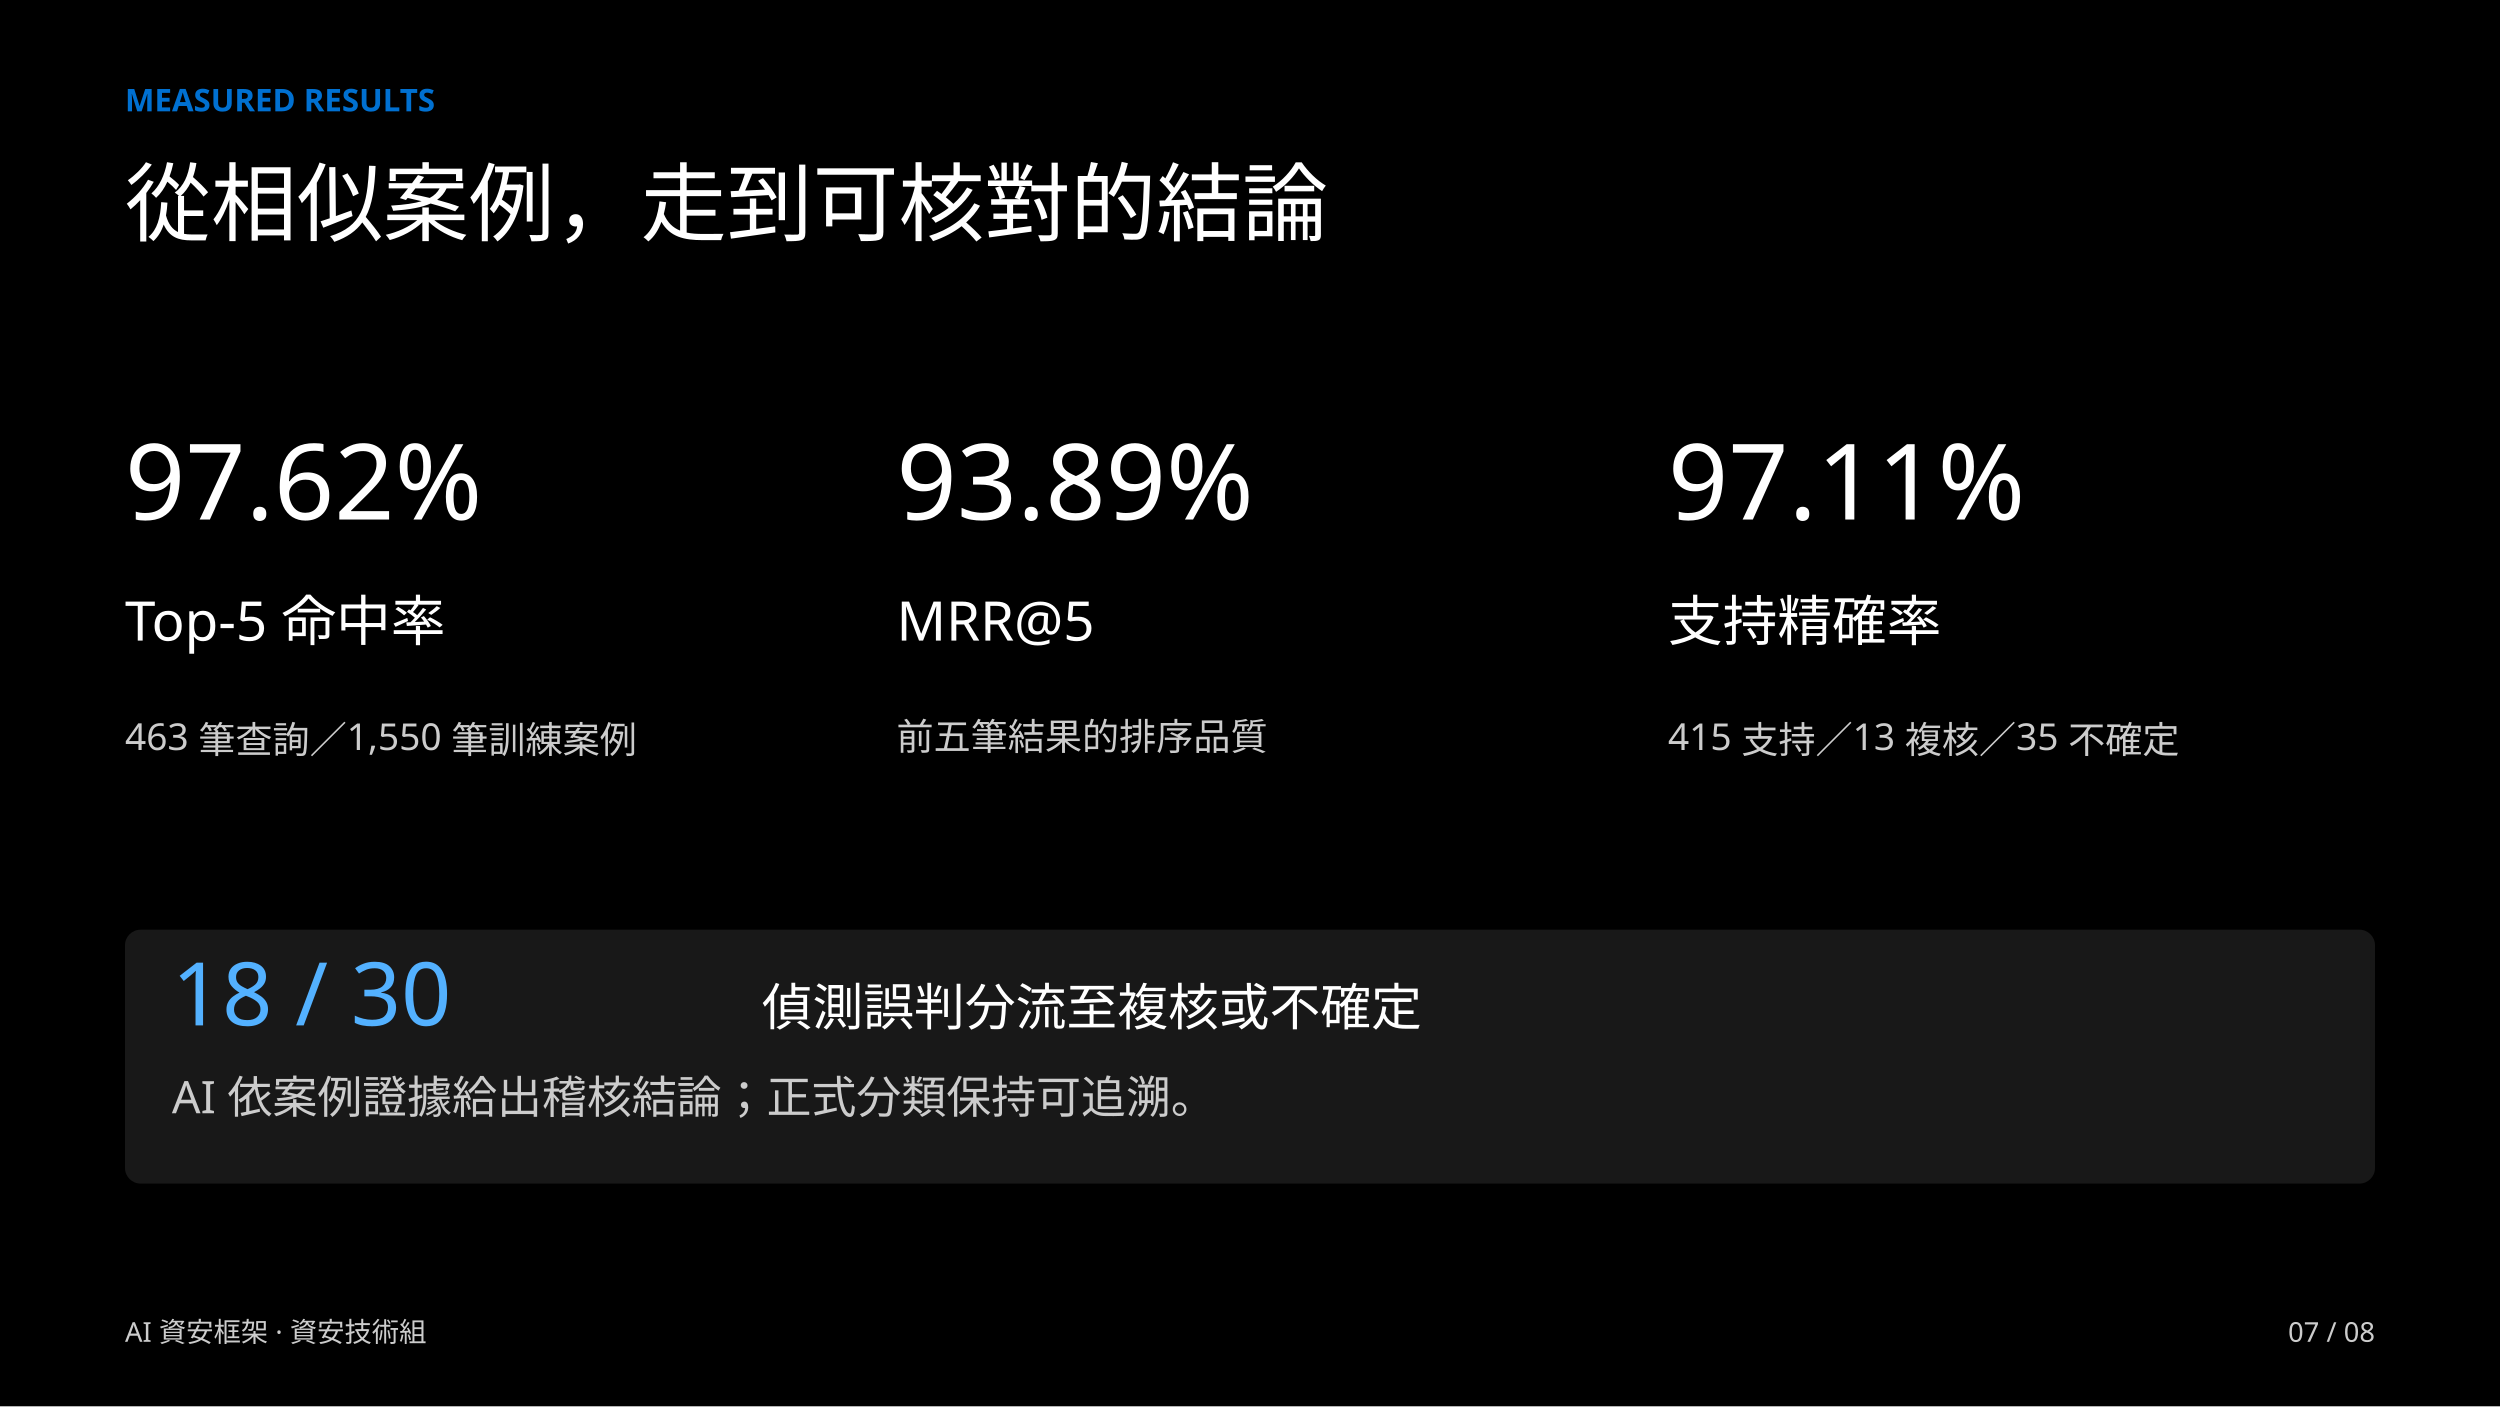
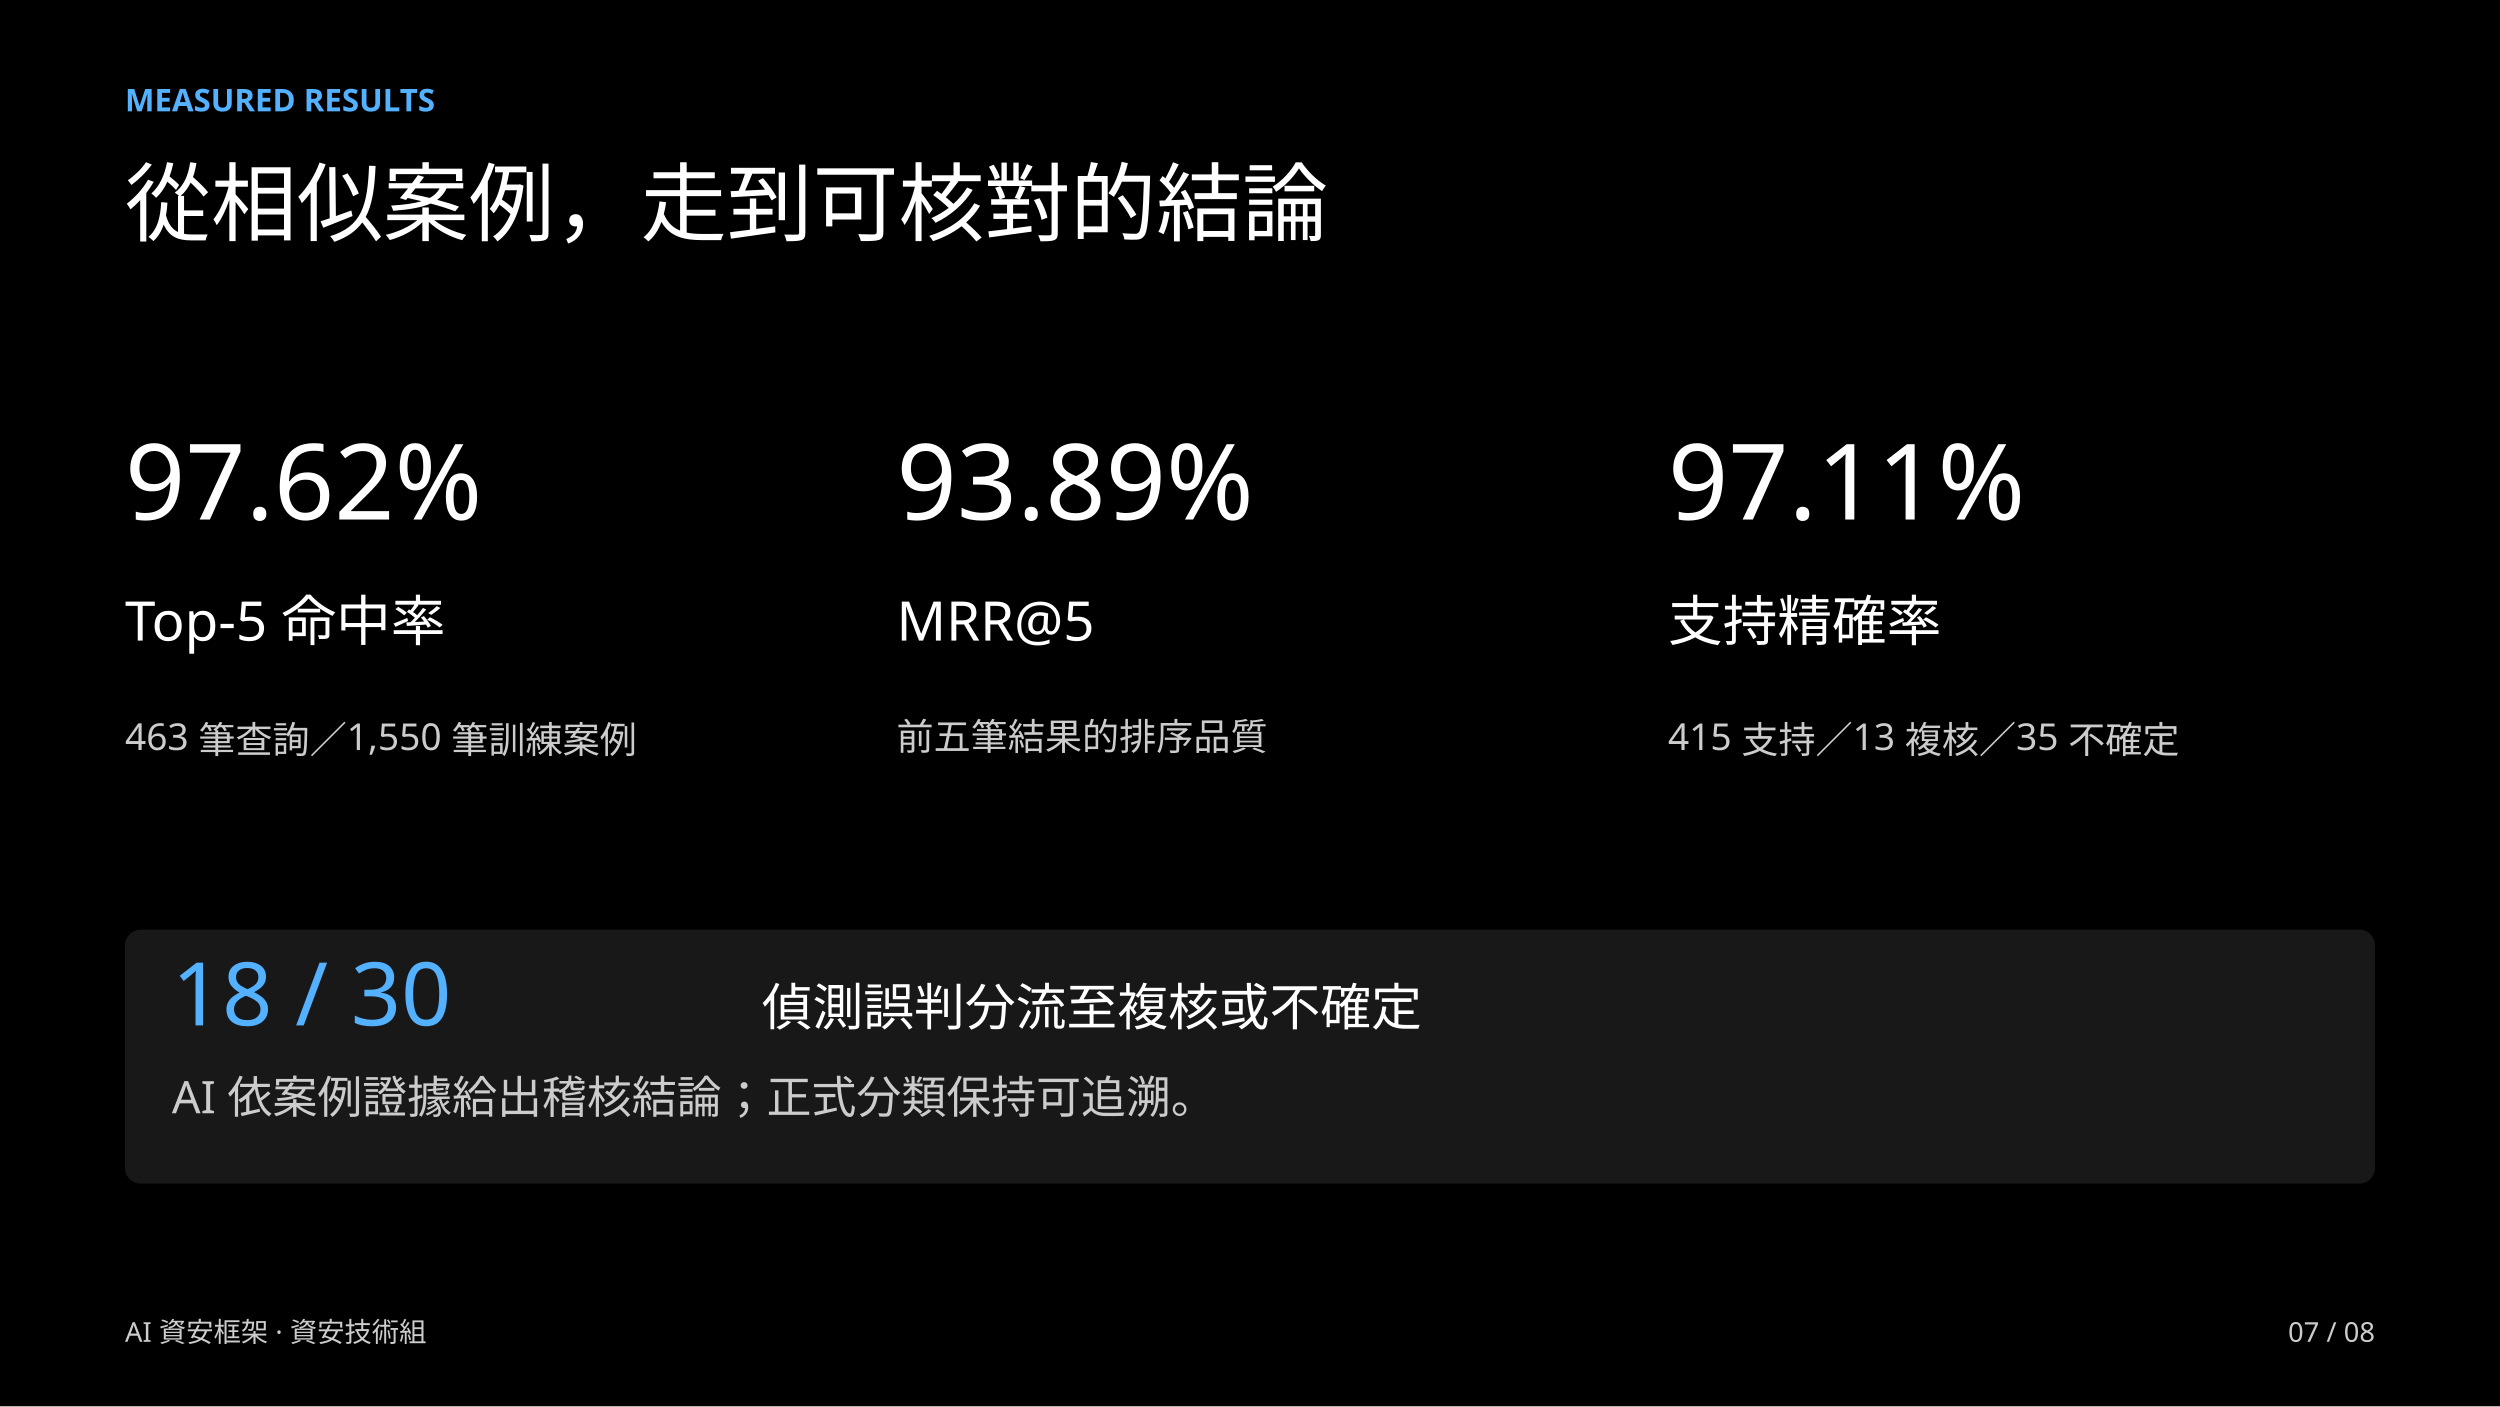
<svg xmlns="http://www.w3.org/2000/svg" width="1280" height="720" viewBox="0 0 1280 720" font-family="Microsoft JhengHei">
  <rect x="0" y="0" width="1280" height="720" rx="0" fill="#000000" stroke="none" />
-   <text x="64" y="57" font-size="16" fill="#0070D1" font-weight="600" text-anchor="start">MEASURED RESULTS</text>
+   <text x="64" y="57" font-size="16" fill="#53B1FF" font-weight="600" text-anchor="start">MEASURED RESULTS</text>
  <text x="64" y="120" font-size="44" fill="#FFFFFF" font-weight="300" text-anchor="start">從相似案例，走到可核對的結論</text>
  <text x="64" y="266" font-size="54" fill="#FFFFFF" font-weight="300" text-anchor="start">97.62%</text>
  <text x="64" y="328" font-size="28" fill="#FFFFFF" font-weight="400" text-anchor="start">Top-5 命中率</text>
  <text x="64" y="384" font-size="19" fill="#CCCCCC" font-weight="400" text-anchor="start">463 筆查詢／1,550 筆訓練案例</text>
  <text x="459" y="266" font-size="54" fill="#FFFFFF" font-weight="300" text-anchor="start">93.89%</text>
  <text x="459" y="328" font-size="28" fill="#FFFFFF" font-weight="400" text-anchor="start">MRR@5</text>
  <text x="459" y="384" font-size="19" fill="#CCCCCC" font-weight="400" text-anchor="start">前五筆結果的排序品質</text>
  <text x="854" y="266" font-size="54" fill="#FFFFFF" font-weight="300" text-anchor="start">97.11%</text>
  <text x="854" y="328" font-size="28" fill="#FFFFFF" font-weight="400" text-anchor="start">支持精確率</text>
  <text x="854" y="384" font-size="19" fill="#CCCCCC" font-weight="400" text-anchor="start">415 支持／13 複核／35 不確定</text>
  <rect x="64" y="476" width="1152" height="130" rx="8" fill="#181818" stroke="none" />
  <text x="88" y="525" font-size="45" fill="#53B1FF" font-weight="300" text-anchor="start">18 / 30</text>
  <text x="390" y="525" font-size="26" fill="#FFFFFF" font-weight="400" text-anchor="start">偵測誤判分流至複核或不確定</text>
  <text x="88" y="570" font-size="23" fill="#CCCCCC" font-weight="400" text-anchor="start">AI 依案例證據給出稽核結論；正式分類保持可追溯。</text>
  <text x="64" y="687" font-size="14" fill="#CCCCCC" font-weight="400" text-anchor="start">AI 資安框架 · 資安技術組</text>
  <text x="1216" y="687" font-size="14" fill="#CCCCCC" font-weight="400" text-anchor="end">07 / 08</text>
</svg>
